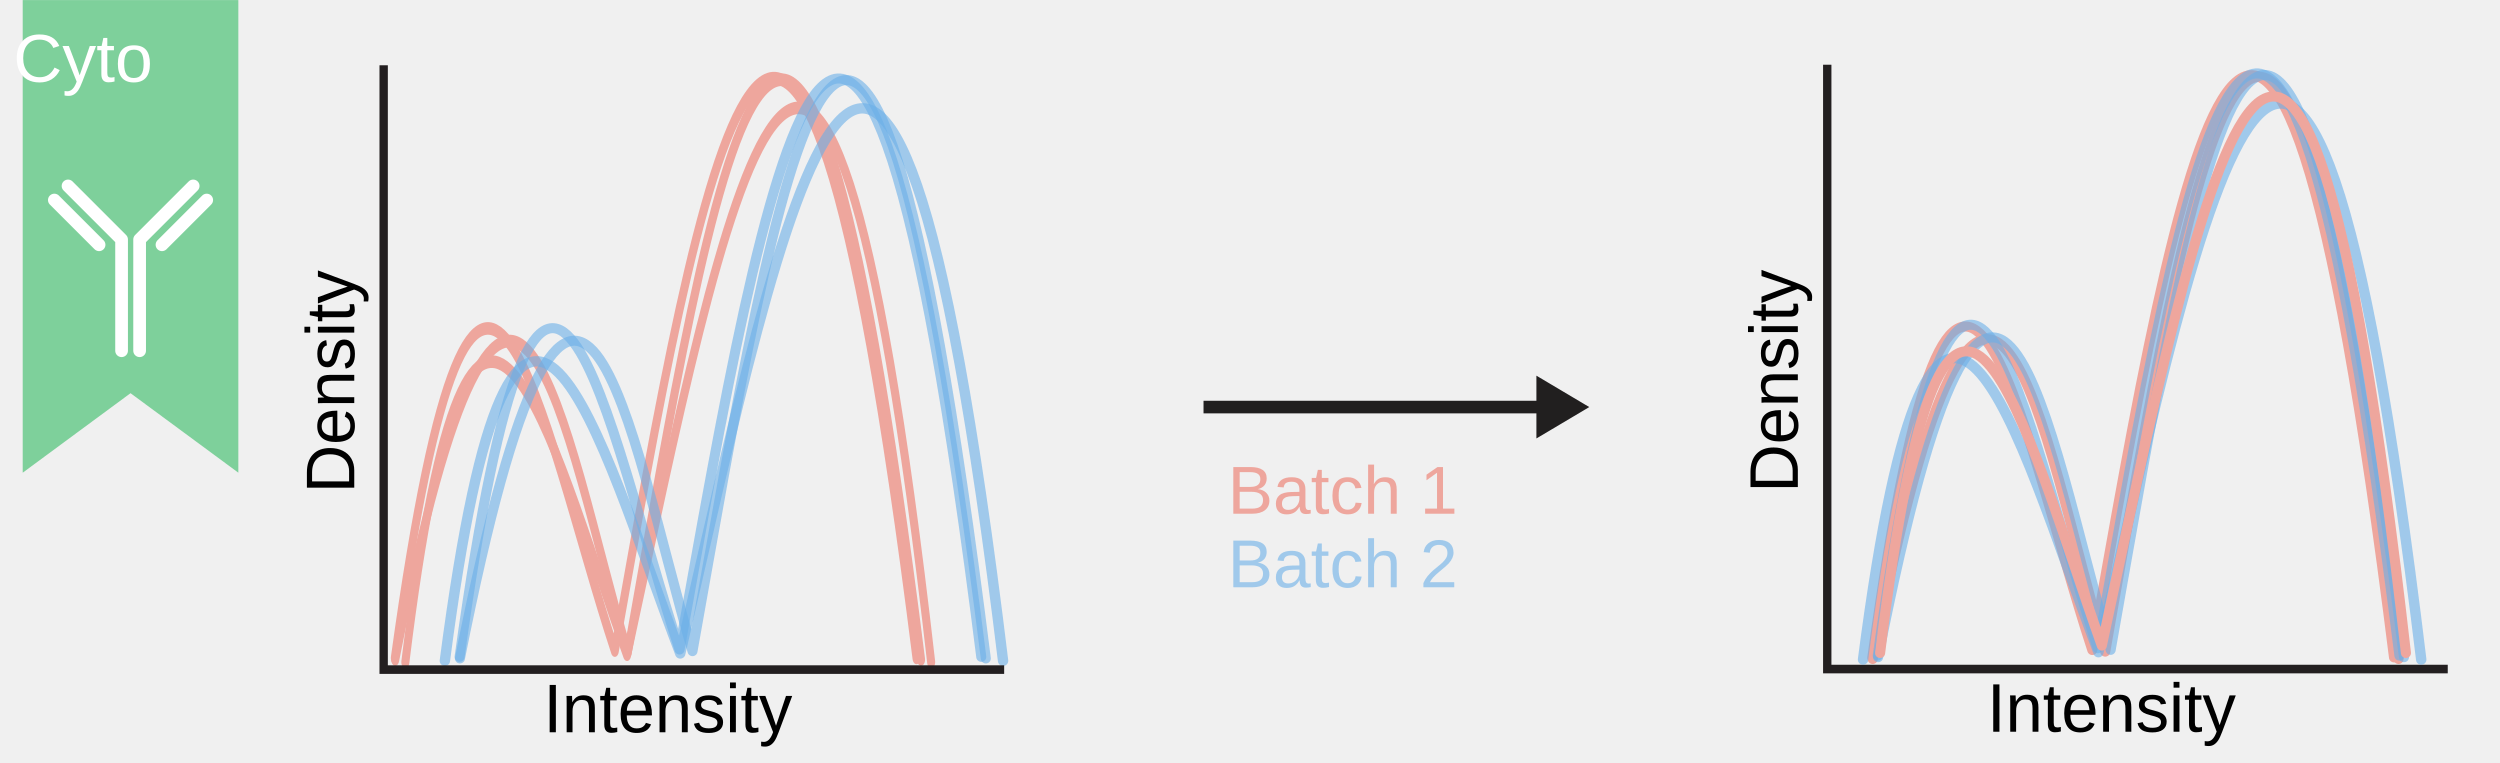
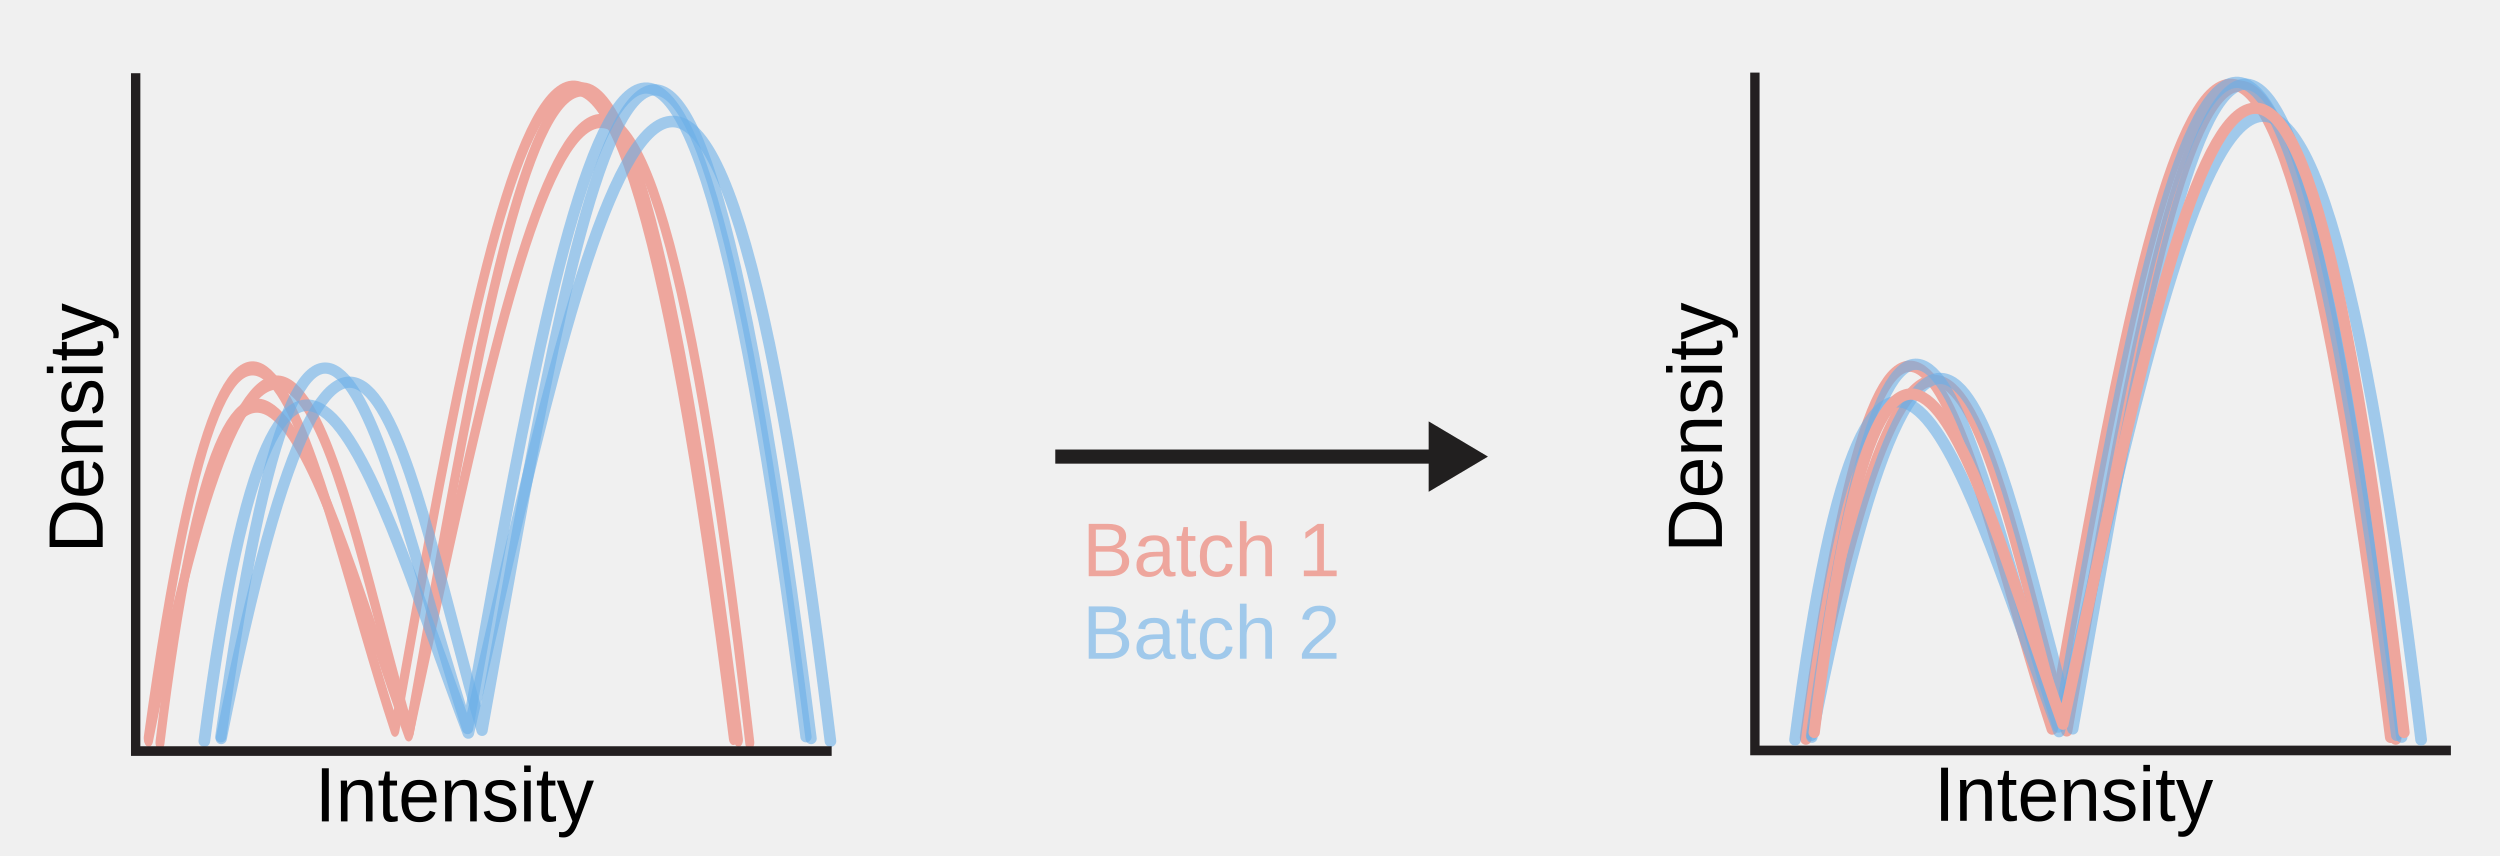
- <svg xmlns="http://www.w3.org/2000/svg" id="Layer_1" viewBox="0 0 590 180" version="1.1" xml:space="preserve" width="590" height="180">
+ <svg xmlns="http://www.w3.org/2000/svg" id="Layer_1" viewBox="0 0 526 180" version="1.1" xml:space="preserve" width="526" height="180">
  <defs id="defs1">
    <rect x="235.082" y="119.423" width="102.9" height="53.96" id="rect2" />
    <style id="style1">.cls-1{stroke:#211f1f;stroke-width:3px;}.cls-1,.cls-2,.cls-3,.cls-4,.cls-5,.cls-6,.cls-7,.cls-8,.cls-9{stroke-miterlimit:10;}.cls-1,.cls-3{fill:none;}.cls-10{fill:#211f1f;}.cls-2{fill:#9b7ebd;stroke:#1b1464;}.cls-2,.cls-4,.cls-5,.cls-6,.cls-7,.cls-8,.cls-9{opacity:.9;}.cls-2,.cls-4,.cls-5,.cls-6,.cls-8,.cls-9{stroke-width:.5px;}.cls-11{font-family:ArialMT, Arial;font-size:16px;}.cls-3{stroke:#231f20;stroke-width:2px;}.cls-4{fill:#b7d59b;}.cls-4,.cls-9{stroke:#006837;}.cls-5{fill:#fba29a;stroke:#ff1d25;}.cls-6{fill:#fcd375;stroke:#f7931e;}.cls-7{fill:#ccc;stroke:gray;stroke-width:.75px;}.cls-8{fill:#69aee9;stroke:#0071bc;}.cls-9{fill:#00a99d;}</style>
  </defs>
-   <text class="cls-11" transform="scale(0.9856632,1.014545)" id="text105" x="130.121" y="170.342" style="stroke-width:0.976">
-     <tspan x="130.121" y="170.342" id="tspan105" style="stroke-width:0.976">Intensity</tspan>
+   <text class="cls-11" transform="scale(0.9856632,1.014545)" id="text105" x="67.219" y="170.342" style="stroke-width:0.976">
+     <tspan x="67.219" y="170.342" id="tspan105" style="stroke-width:0.976">Intensity</tspan>
  </text>
-   <text class="cls-11" transform="matrix(0,-0.9856632,1.014545,0,0,0)" id="text105-3" x="-118.069" y="82.406" style="font-size:16px;font-family:ArialMT, Arial;stroke-width:0.976">
-     <tspan x="-118.069" y="82.406" id="tspan105-9" style="stroke-width:0.976">Density</tspan>
+   <text class="cls-11" transform="matrix(0,-0.9856632,1.014545,0,0,0)" id="text105-3" x="-118.069" y="21.295" style="font-size:16px;font-family:ArialMT, Arial;stroke-width:0.976">
+     <tspan x="-118.069" y="21.295" id="tspan105-9" style="stroke-width:0.976">Density</tspan>
  </text>
-   <g id="g107" transform="matrix(0.962386,0,0,0.9905859,46.96694,-9.806451)">
+   <g id="g107" transform="matrix(0.962386,0,0,0.9905859,-15.03306,-9.806451)">
    <line class="cls-1" x1="246.33" y1="106.88" x2="330.15" y2="106.88" id="line106" />
-     <polygon class="cls-10" points="340.92,106.88 327.96,99.4 327.96,114.36 " id="polygon106" />
+     <polygon class="cls-10" points="327.96,99.4 327.96,114.36 340.92,106.88 " id="polygon106" />
  </g>
  <g id="g6" style="display:none">
    <path style="fill:none;fill-opacity:1;stroke:#ffffff;stroke-width:1.5;stroke-linecap:round;stroke-linejoin:round;stroke-dasharray:none;stroke-opacity:1" d="M 39.22,69.506 V 43.25 L 26.582,30.613" id="path4" transform="translate(-8.631448)" />
    <path style="fill:#ffc9f6;fill-opacity:1;stroke:#ffffff;stroke-width:1.61;stroke-linecap:round;stroke-linejoin:round;stroke-dasharray:none;stroke-opacity:1" d="m 25.151,32.095 c 12.047,12.047 11.813,11.813 11.813,11.813" id="path5" transform="translate(-8.631448)" />
    <path style="fill:none;fill-opacity:1;stroke:#ffffff;stroke-width:1.5;stroke-linecap:round;stroke-linejoin:round;stroke-dasharray:none;stroke-opacity:1" d="M 41.477,69.506 V 43.25 L 54.114,30.613" id="path4-8" transform="translate(-8.631448)" />
    <path style="fill:#ffc9f6;fill-opacity:1;stroke:#ffffff;stroke-width:1.61;stroke-linecap:round;stroke-linejoin:round;stroke-dasharray:none;stroke-opacity:1" d="M 55.545,32.095 C 43.499,44.142 43.733,43.908 43.733,43.908" id="path5-1" transform="translate(-8.631448)" />
  </g>
  <g id="g1" style="display:none">
    <path id="rect1" style="display:inline;fill:#ccecd7;fill-opacity:1;stroke:none;stroke-width:1.05;stroke-linecap:square;stroke-linejoin:round" d="M 6.272,0.416 V 111.954 l 12.722,-9.382 12.722,-9.382 12.722,9.382 12.722,9.382 V 0.416 Z" />
    <text xml:space="preserve" style="font-size:16px;line-height:0;font-family:ArialMT, Arial;-inkscape-font-specification:'ArialMT, Arial';text-align:center;letter-spacing:0px;word-spacing:0.14px;writing-mode:lr-tb;direction:ltr;text-anchor:middle;display:inline;fill:#87c8c6;stroke:#ffffff;stroke-width:3;stroke-linecap:round;stroke-linejoin:round" x="31.621" y="19.7" id="text1-2">
      <tspan id="tspan1-3" x="31.621" y="19.7" style="font-style:normal;font-variant:normal;font-weight:normal;font-stretch:normal;font-size:16px;font-family:ArialMT, Arial;-inkscape-font-specification:'ArialMT, Arial';letter-spacing:0px;fill:#ffffff;fill-opacity:1;stroke:none;stroke-opacity:1">Cyto</tspan>
    </text>
    <g id="g6-6" transform="translate(-0.9822153,13.66395)" style="display:inline">
      <path style="fill:none;fill-opacity:1;stroke:#ffffff;stroke-width:3;stroke-linecap:round;stroke-linejoin:round;stroke-dasharray:none;stroke-opacity:1" d="M 39.22,69.506 V 43.25 L 26.582,30.613" id="path4-0" transform="translate(-8.631448)" />
      <path style="fill:#87c8c6;fill-opacity:1;stroke:#ffffff;stroke-width:3;stroke-linecap:round;stroke-linejoin:round;stroke-dasharray:none;stroke-opacity:1" d="M 14.729,34.007 25.285,44.563" id="path6" transform="translate(-0.01006373,-0.06385764)" />
      <path style="fill:#87c8c6;fill-opacity:1;stroke:#ffffff;stroke-width:3;stroke-linecap:round;stroke-linejoin:round;stroke-dasharray:none;stroke-opacity:1" d="M 50.689,34.007 40.133,44.563" id="path6-3" transform="translate(-0.01006373,-0.06385764)" />
      <path style="fill:none;fill-opacity:1;stroke:#ffffff;stroke-width:3;stroke-linecap:round;stroke-linejoin:round;stroke-dasharray:none;stroke-opacity:1" d="M 34.846,69.506 V 43.25 L 47.483,30.613" id="path4-8-0" />
    </g>
  </g>
  <g id="g1-3" style="display:none">
    <path id="rect1-6" style="display:inline;fill:#5b82f7;fill-opacity:1;stroke:none;stroke-width:1.05;stroke-linecap:square;stroke-linejoin:round" d="M 6.272,0.416 V 111.954 l 12.722,-9.382 12.722,-9.382 12.722,9.382 12.722,9.382 V 0.416 Z" />
    <text xml:space="preserve" style="font-size:16px;line-height:0;font-family:ArialMT, Arial;-inkscape-font-specification:'ArialMT, Arial';text-align:center;letter-spacing:0px;word-spacing:0.14px;writing-mode:lr-tb;direction:ltr;text-anchor:middle;display:inline;fill:#87c8c6;stroke:#ffffff;stroke-width:3;stroke-linecap:round;stroke-linejoin:round" x="31.621" y="19.7" id="text1-2-5">
      <tspan id="tspan1-3-5" x="31.621" y="19.7" style="font-style:normal;font-variant:normal;font-weight:normal;font-stretch:normal;font-size:16px;font-family:ArialMT, Arial;-inkscape-font-specification:'ArialMT, Arial';letter-spacing:0px;fill:#ffffff;fill-opacity:1;stroke:none;stroke-opacity:1">Cyto</tspan>
    </text>
    <g id="g6-6-81" transform="translate(-0.9822153,13.66395)" style="display:inline">
      <path style="fill:none;fill-opacity:1;stroke:#ffffff;stroke-width:3;stroke-linecap:round;stroke-linejoin:round;stroke-dasharray:none;stroke-opacity:1" d="M 39.22,69.506 V 43.25 L 26.582,30.613" id="path4-0-4" transform="translate(-8.631448)" />
      <path style="fill:#87c8c6;fill-opacity:1;stroke:#ffffff;stroke-width:3;stroke-linecap:round;stroke-linejoin:round;stroke-dasharray:none;stroke-opacity:1" d="M 14.729,34.007 25.285,44.563" id="path6-7" transform="translate(-0.01006373,-0.06385764)" />
      <path style="fill:#87c8c6;fill-opacity:1;stroke:#ffffff;stroke-width:3;stroke-linecap:round;stroke-linejoin:round;stroke-dasharray:none;stroke-opacity:1" d="M 50.689,34.007 40.133,44.563" id="path6-3-1" transform="translate(-0.01006373,-0.06385764)" />
      <path style="fill:none;fill-opacity:1;stroke:#ffffff;stroke-width:3;stroke-linecap:round;stroke-linejoin:round;stroke-dasharray:none;stroke-opacity:1" d="M 34.846,69.506 V 43.25 L 47.483,30.613" id="path4-8-0-3" />
    </g>
  </g>
  <g id="g2" style="display:none">
    <path id="rect1-3" style="display:inline;fill:#87c8c6;fill-opacity:1;stroke:none;stroke-width:1.05;stroke-linecap:square;stroke-linejoin:round" d="M 6.272,0.416 V 111.954 l 12.722,-9.382 12.722,-9.382 12.722,9.382 12.722,9.382 V 0.416 Z" />
    <text xml:space="preserve" style="font-size:16px;line-height:0;font-family:ArialMT, Arial;-inkscape-font-specification:'ArialMT, Arial';text-align:center;letter-spacing:0px;word-spacing:0.14px;writing-mode:lr-tb;direction:ltr;text-anchor:middle;display:inline;fill:#87c8c6;stroke:#ffffff;stroke-width:3;stroke-linecap:round;stroke-linejoin:round" x="31.621" y="19.7" id="text1">
      <tspan id="tspan1" x="31.621" y="19.7" style="font-style:normal;font-variant:normal;font-weight:normal;font-stretch:normal;font-size:16px;font-family:ArialMT, Arial;-inkscape-font-specification:'ArialMT, Arial';letter-spacing:0px;fill:#ffffff;fill-opacity:1;stroke:none;stroke-opacity:1">Cyto</tspan>
    </text>
    <g id="g6-6-8" transform="translate(-0.9822153,13.66395)" style="display:inline">
      <path style="fill:none;fill-opacity:1;stroke:#ffffff;stroke-width:3;stroke-linecap:round;stroke-linejoin:round;stroke-dasharray:none;stroke-opacity:1" d="M 39.22,69.506 V 43.25 L 26.582,30.613" id="path4-0-6" transform="translate(-8.631448)" />
      <path style="fill:#87c8c6;fill-opacity:1;stroke:#ffffff;stroke-width:3;stroke-linecap:round;stroke-linejoin:round;stroke-dasharray:none;stroke-opacity:1" d="M 14.729,34.007 25.285,44.563" id="path6-5" transform="translate(-0.01006373,-0.06385764)" />
      <path style="fill:#87c8c6;fill-opacity:1;stroke:#ffffff;stroke-width:3;stroke-linecap:round;stroke-linejoin:round;stroke-dasharray:none;stroke-opacity:1" d="M 50.689,34.007 40.133,44.563" id="path6-3-7" transform="translate(-0.01006373,-0.06385764)" />
      <path style="fill:none;fill-opacity:1;stroke:#ffffff;stroke-width:3;stroke-linecap:round;stroke-linejoin:round;stroke-dasharray:none;stroke-opacity:1" d="M 34.846,69.506 V 43.25 L 47.483,30.613" id="path4-8-0-6" />
    </g>
  </g>
-   <g id="g4" transform="matrix(0.9962877,0,0,1.567649,12.53632,-104.7449)">
+   <g id="g4" transform="matrix(0.9962877,0,0,1.567649,-49.46368,-104.7449)">
    <path style="fill:none;stroke:#eea69d;stroke-width:1.898;stroke-linecap:round;stroke-linejoin:round;stroke-dasharray:none;stroke-opacity:1" d="m 81.036,166.105 c 27.612,-88.544 40.099,-33.424 55.084,-1.105 19.911,-70.939 39.286,-152.456 69.475,1.105" id="path1" />
    <path style="fill:none;stroke:#eea69d;stroke-width:1.898;stroke-linecap:round;stroke-linejoin:round;stroke-dasharray:none;stroke-opacity:1" d="m 80.95,165.864 c 19.967,-91.734 34.807,-34.39 52.106,-1.105 19.911,-70.939 41.271,-152.456 71.46,1.105" id="path1-8" />
    <path style="fill:none;stroke:#eea69d;stroke-width:1.905;stroke-linecap:round;stroke-linejoin:round;stroke-dasharray:none;stroke-opacity:1" d="M 83.435,166.484 C 99.324,84.004 117.899,133.451 135.957,165.379 158.735,98.583 181.546,19.03 207.987,166.484" id="path1-8-2" />
  </g>
-   <path style="fill:none;stroke:#6aaee8;stroke-width:2.369;stroke-linecap:round;stroke-linejoin:round;stroke-dasharray:none;stroke-opacity:0.596" d="m 108.546,155.394 c 27.512,-138.463 39.954,-52.268 54.884,-1.727 19.838,-110.932 39.144,-238.407 69.223,1.727" id="path1-6" />
-   <path style="fill:none;stroke:#6aaee8;stroke-width:2.369;stroke-linecap:round;stroke-linejoin:round;stroke-dasharray:none;stroke-opacity:0.596" d="m 108.461,155.017 c 19.895,-143.452 34.681,-53.778 51.917,-1.727 19.838,-110.932 41.121,-238.407 71.201,1.727" id="path1-8-7" />
-   <path style="fill:none;stroke:#6aaee8;stroke-width:2.45;stroke-linecap:round;stroke-linejoin:round;stroke-dasharray:none;stroke-opacity:0.596" d="m 104.987,155.941 c 16.805,-128.892 36.453,-51.621 55.552,-1.726 24.092,-104.383 48.22,-228.702 76.186,1.726" id="path1-8-2-8" />
-   <polyline class="cls-3" points="72.34 171.88 28.28 171.88 28.28 130.19" id="polyline104-2" transform="matrix(3.3236,0,0,3.420989,337.2385,-430.1037)" style="fill:none;stroke:#231f20;stroke-width:0.593;stroke-miterlimit:10;stroke-dasharray:none" />
-   <text class="cls-11" transform="scale(0.9856632,1.014545)" id="text105-5" x="475.762" y="170.215" style="font-size:16px;font-family:ArialMT, Arial;stroke-width:0.976">
-     <tspan x="475.762" y="170.215" id="tspan105-2" style="stroke-width:0.976">Intensity</tspan>
+   <path style="fill:none;stroke:#6aaee8;stroke-width:2.369;stroke-linecap:round;stroke-linejoin:round;stroke-dasharray:none;stroke-opacity:0.596" d="m 46.546,155.394 c 27.512,-138.463 39.954,-52.268 54.884,-1.727 19.838,-110.932 39.144,-238.407 69.223,1.727" id="path1-6" />
+   <path style="fill:none;stroke:#6aaee8;stroke-width:2.369;stroke-linecap:round;stroke-linejoin:round;stroke-dasharray:none;stroke-opacity:0.596" d="M 46.461,155.017 C 66.356,11.565 81.142,101.238 98.378,153.289 118.216,42.357 139.499,-85.118 169.579,155.017" id="path1-8-7" />
+   <path style="fill:none;stroke:#6aaee8;stroke-width:2.45;stroke-linecap:round;stroke-linejoin:round;stroke-dasharray:none;stroke-opacity:0.596" d="m 42.987,155.941 c 16.805,-128.892 36.453,-51.621 55.552,-1.726 24.092,-104.383 48.22,-228.702 76.186,1.726" id="path1-8-2-8" />
+   <polyline class="cls-3" points="72.34 171.88 28.28 171.88 28.28 130.19" id="polyline104-2" transform="matrix(3.3236,0,0,3.420989,275.2385,-430.1037)" style="fill:none;stroke:#231f20;stroke-width:0.593;stroke-miterlimit:10;stroke-dasharray:none" />
+   <text class="cls-11" transform="scale(0.9856632,1.014545)" id="text105-5" x="412.86" y="170.215" style="font-size:16px;font-family:ArialMT, Arial;stroke-width:0.976">
+     <tspan x="412.86" y="170.215" id="tspan105-2" style="stroke-width:0.976">Intensity</tspan>
  </text>
-   <text class="cls-11" transform="matrix(0,-0.9856632,1.014545,0,0,0)" id="text105-3-2" x="-117.938" y="418.207" style="font-size:16px;font-family:ArialMT, Arial;stroke-width:0.976">
-     <tspan x="-117.938" y="418.207" id="tspan105-9-7" style="stroke-width:0.976">Density</tspan>
+   <text class="cls-11" transform="matrix(0,-0.9856632,1.014545,0,0,0)" id="text105-3-2" x="-117.938" y="357.097" style="font-size:16px;font-family:ArialMT, Arial;stroke-width:0.976">
+     <tspan x="-117.938" y="357.097" id="tspan105-9-7" style="stroke-width:0.976">Density</tspan>
  </text>
-   <path style="fill:none;stroke:#eea69d;stroke-width:2.377;stroke-linecap:round;stroke-linejoin:round;stroke-dasharray:none;stroke-opacity:1" d="m 441.955,155.52 c 27.511,-139.376 39.952,-52.613 54.882,-1.739 19.838,-111.664 39.142,-239.98 69.221,1.739" id="path1-5" />
-   <path style="fill:none;stroke:#eea69d;stroke-width:2.377;stroke-linecap:round;stroke-linejoin:round;stroke-dasharray:none;stroke-opacity:1" d="m 441.87,155.141 c 19.894,-144.398 34.68,-54.133 51.916,-1.739 19.838,-111.664 41.12,-239.98 71.198,1.739" id="path1-8-21" />
-   <path style="fill:none;stroke:#6aaee8;stroke-width:2.377;stroke-linecap:round;stroke-linejoin:round;stroke-dasharray:none;stroke-opacity:0.596" d="m 443.234,155.102 c 27.511,-139.376 39.952,-52.613 54.882,-1.739 19.838,-111.664 39.142,-239.98 69.221,1.739" id="path1-6-1" />
-   <path style="fill:none;stroke:#6aaee8;stroke-width:2.377;stroke-linecap:round;stroke-linejoin:round;stroke-dasharray:none;stroke-opacity:0.596" d="m 443.148,154.722 c 19.894,-144.398 34.68,-54.133 51.916,-1.739 19.838,-111.664 41.12,-239.98 71.198,1.739" id="path1-8-7-8" />
-   <path style="fill:none;stroke:#6aaee8;stroke-width:2.458;stroke-linecap:round;stroke-linejoin:round;stroke-dasharray:none;stroke-opacity:0.596" d="m 439.675,155.653 c 16.805,-129.743 36.452,-51.961 55.55,-1.737 24.091,-105.071 48.218,-230.211 76.183,1.737" id="path1-8-2-8-7" />
-   <path style="fill:none;stroke:#eea69d;stroke-width:2.386;stroke-linecap:round;stroke-linejoin:round;stroke-dasharray:none;stroke-opacity:1" d="m 443.702,154.097 c 15.83,-129.831 34.338,-51.997 52.33,-1.739 22.694,-105.143 45.422,-230.368 71.766,1.739" id="path1-8-2-1" />
+   <path style="fill:none;stroke:#eea69d;stroke-width:2.377;stroke-linecap:round;stroke-linejoin:round;stroke-dasharray:none;stroke-opacity:1" d="m 379.955,155.52 c 27.511,-139.376 39.952,-52.613 54.882,-1.739 19.838,-111.664 39.142,-239.98 69.221,1.739" id="path1-5" />
+   <path style="fill:none;stroke:#eea69d;stroke-width:2.377;stroke-linecap:round;stroke-linejoin:round;stroke-dasharray:none;stroke-opacity:1" d="m 379.87,155.141 c 19.894,-144.398 34.68,-54.133 51.916,-1.739 19.838,-111.664 41.12,-239.98 71.198,1.739" id="path1-8-21" />
+   <path style="fill:none;stroke:#6aaee8;stroke-width:2.377;stroke-linecap:round;stroke-linejoin:round;stroke-dasharray:none;stroke-opacity:0.596" d="m 381.234,155.102 c 27.511,-139.376 39.952,-52.613 54.882,-1.739 19.838,-111.664 39.142,-239.98 69.221,1.739" id="path1-6-1" />
+   <path style="fill:none;stroke:#6aaee8;stroke-width:2.377;stroke-linecap:round;stroke-linejoin:round;stroke-dasharray:none;stroke-opacity:0.596" d="m 381.148,154.722 c 19.894,-144.398 34.68,-54.133 51.916,-1.739 19.838,-111.664 41.12,-239.98 71.198,1.739" id="path1-8-7-8" />
+   <path style="fill:none;stroke:#6aaee8;stroke-width:2.458;stroke-linecap:round;stroke-linejoin:round;stroke-dasharray:none;stroke-opacity:0.596" d="m 377.675,155.653 c 16.805,-129.743 36.452,-51.961 55.55,-1.737 24.091,-105.071 48.218,-230.211 76.183,1.737" id="path1-8-2-8-7" />
+   <path style="fill:none;stroke:#eea69d;stroke-width:2.386;stroke-linecap:round;stroke-linejoin:round;stroke-dasharray:none;stroke-opacity:1" d="m 381.702,154.097 c 15.83,-129.831 34.338,-51.997 52.33,-1.739 22.694,-105.143 45.422,-230.368 71.766,1.739" id="path1-8-2-1" />
  <text xml:space="preserve" id="text2" style="font-size:16px;line-height:0;font-family:ArialMT, Arial;-inkscape-font-specification:'ArialMT, Arial';text-align:end;letter-spacing:0px;word-spacing:0.14px;writing-mode:lr-tb;direction:ltr;white-space:pre;shape-inside:url(#rect2);display:inline;fill:#6aaee7;fill-opacity:0.663;stroke:#2688cd;stroke-width:1.953;stroke-linecap:round;stroke-linejoin:round;stroke-opacity:0.835" />
-   <text xml:space="preserve" style="font-size:16px;line-height:0;font-family:ArialMT, Arial;-inkscape-font-specification:'ArialMT, Arial';text-align:end;letter-spacing:0px;word-spacing:0.14px;writing-mode:lr-tb;direction:ltr;text-anchor:end;fill:#eea69d;fill-opacity:1;stroke:none;stroke-width:1.953;stroke-linecap:round;stroke-linejoin:round;stroke-opacity:0.835" x="357.342" y="121.24" id="text3">
-     <tspan id="tspan3" x="357.342" y="121.24">Batch 1</tspan>
+   <text xml:space="preserve" style="font-size:16px;line-height:0;font-family:ArialMT, Arial;-inkscape-font-specification:'ArialMT, Arial';text-align:end;letter-spacing:0px;word-spacing:0.14px;writing-mode:lr-tb;direction:ltr;text-anchor:end;fill:#eea69d;fill-opacity:1;stroke:none;stroke-width:1.953;stroke-linecap:round;stroke-linejoin:round;stroke-opacity:0.835" x="295.342" y="121.24" id="text3">
+     <tspan id="tspan3" x="295.342" y="121.24">Batch 1</tspan>
  </text>
  <text xml:space="preserve" style="font-size:16px;line-height:0;font-family:ArialMT, Arial;-inkscape-font-specification:'ArialMT, Arial';text-align:end;letter-spacing:0px;word-spacing:0.14px;writing-mode:lr-tb;direction:ltr;text-anchor:end;fill:#7ed09b;fill-opacity:1;stroke:none;stroke-width:1.953;stroke-linecap:round;stroke-linejoin:round;stroke-opacity:0.835" x="276.479" y="154.751" id="text5">
    <tspan id="tspan5" x="276.479" y="154.751" />
  </text>
  <text xml:space="preserve" style="font-size:16px;line-height:0;font-family:ArialMT, Arial;-inkscape-font-specification:'ArialMT, Arial';text-align:end;letter-spacing:0px;word-spacing:0.14px;writing-mode:lr-tb;direction:ltr;text-anchor:end;fill:#6aaee8;fill-opacity:0.596;stroke:none;stroke-width:1.953;stroke-linecap:round;stroke-linejoin:round;stroke-opacity:0.596" x="303.826" y="161.149" id="text6">
    <tspan id="tspan6" x="303.826" y="161.149" />
  </text>
-   <text xml:space="preserve" style="font-size:16px;line-height:0;font-family:ArialMT, Arial;-inkscape-font-specification:'ArialMT, Arial';text-align:end;letter-spacing:0px;word-spacing:0.14px;writing-mode:lr-tb;direction:ltr;text-anchor:end;fill:#6aaee8;fill-opacity:0.596;stroke:none;stroke-width:1.953;stroke-linecap:round;stroke-linejoin:round;stroke-opacity:0.596" x="357.342" y="138.601" id="text7">
-     <tspan id="tspan7" x="357.342" y="138.601">Batch 2</tspan>
+   <text xml:space="preserve" style="font-size:16px;line-height:0;font-family:ArialMT, Arial;-inkscape-font-specification:'ArialMT, Arial';text-align:end;letter-spacing:0px;word-spacing:0.14px;writing-mode:lr-tb;direction:ltr;text-anchor:end;fill:#6aaee8;fill-opacity:0.596;stroke:none;stroke-width:1.953;stroke-linecap:round;stroke-linejoin:round;stroke-opacity:0.596" x="295.342" y="138.601" id="text7">
+     <tspan id="tspan7" x="295.342" y="138.601">Batch 2</tspan>
  </text>
-   <g id="g1-4" style="display:inline" transform="translate(-0.9124696,-0.396498)">
-     <path id="rect1-60" style="display:inline;fill:#7ed09b;fill-opacity:1;stroke:none;stroke-width:1.05;stroke-linecap:square;stroke-linejoin:round" d="M 6.272,0.416 V 111.954 l 12.722,-9.382 12.722,-9.382 12.722,9.382 12.722,9.382 V 0.416 Z" />
-     <text xml:space="preserve" style="font-size:16px;line-height:0;font-family:ArialMT, Arial;-inkscape-font-specification:'ArialMT, Arial';text-align:center;letter-spacing:0px;word-spacing:0.14px;writing-mode:lr-tb;direction:ltr;text-anchor:middle;display:inline;fill:#87c8c6;stroke:#ffffff;stroke-width:3;stroke-linecap:round;stroke-linejoin:round" x="31.621" y="19.7" id="text1-2-3">
-       <tspan id="tspan1-3-2" x="31.621" y="19.7" style="font-style:normal;font-variant:normal;font-weight:normal;font-stretch:normal;font-size:16px;font-family:ArialMT, Arial;-inkscape-font-specification:'ArialMT, Arial';letter-spacing:0px;fill:#ffffff;fill-opacity:1;stroke:none;stroke-opacity:1">Cyto</tspan>
-     </text>
-     <g id="g6-6-6" transform="translate(-0.9822153,13.66395)" style="display:inline">
-       <path style="fill:none;fill-opacity:1;stroke:#ffffff;stroke-width:3;stroke-linecap:round;stroke-linejoin:round;stroke-dasharray:none;stroke-opacity:1" d="M 39.22,69.506 V 43.25 L 26.582,30.613" id="path4-0-9" transform="translate(-8.631448)" />
-       <path style="fill:#87c8c6;fill-opacity:1;stroke:#ffffff;stroke-width:3;stroke-linecap:round;stroke-linejoin:round;stroke-dasharray:none;stroke-opacity:1" d="M 14.729,34.007 25.285,44.563" id="path6-4" transform="translate(-0.01006373,-0.06385764)" />
-       <path style="fill:#87c8c6;fill-opacity:1;stroke:#ffffff;stroke-width:3;stroke-linecap:round;stroke-linejoin:round;stroke-dasharray:none;stroke-opacity:1" d="M 50.689,34.007 40.133,44.563" id="path6-3-13" transform="translate(-0.01006373,-0.06385764)" />
-       <path style="fill:none;fill-opacity:1;stroke:#ffffff;stroke-width:3;stroke-linecap:round;stroke-linejoin:round;stroke-dasharray:none;stroke-opacity:1" d="M 34.846,69.506 V 43.25 L 47.483,30.613" id="path4-8-0-7" />
-     </g>
-   </g>
-   <polyline class="cls-3" points="72.34 171.88 28.28 171.88 28.28 130.19" id="polyline104" transform="matrix(3.3236,0,0,3.420989,-3.44699,-429.9745)" style="stroke-width:0.593;stroke-dasharray:none" />
+   <polyline class="cls-3" points="72.34 171.88 28.28 171.88 28.28 130.19" id="polyline104" transform="matrix(3.3236,0,0,3.420989,-65.44699,-429.9745)" style="stroke-width:0.593;stroke-dasharray:none" />
</svg>
